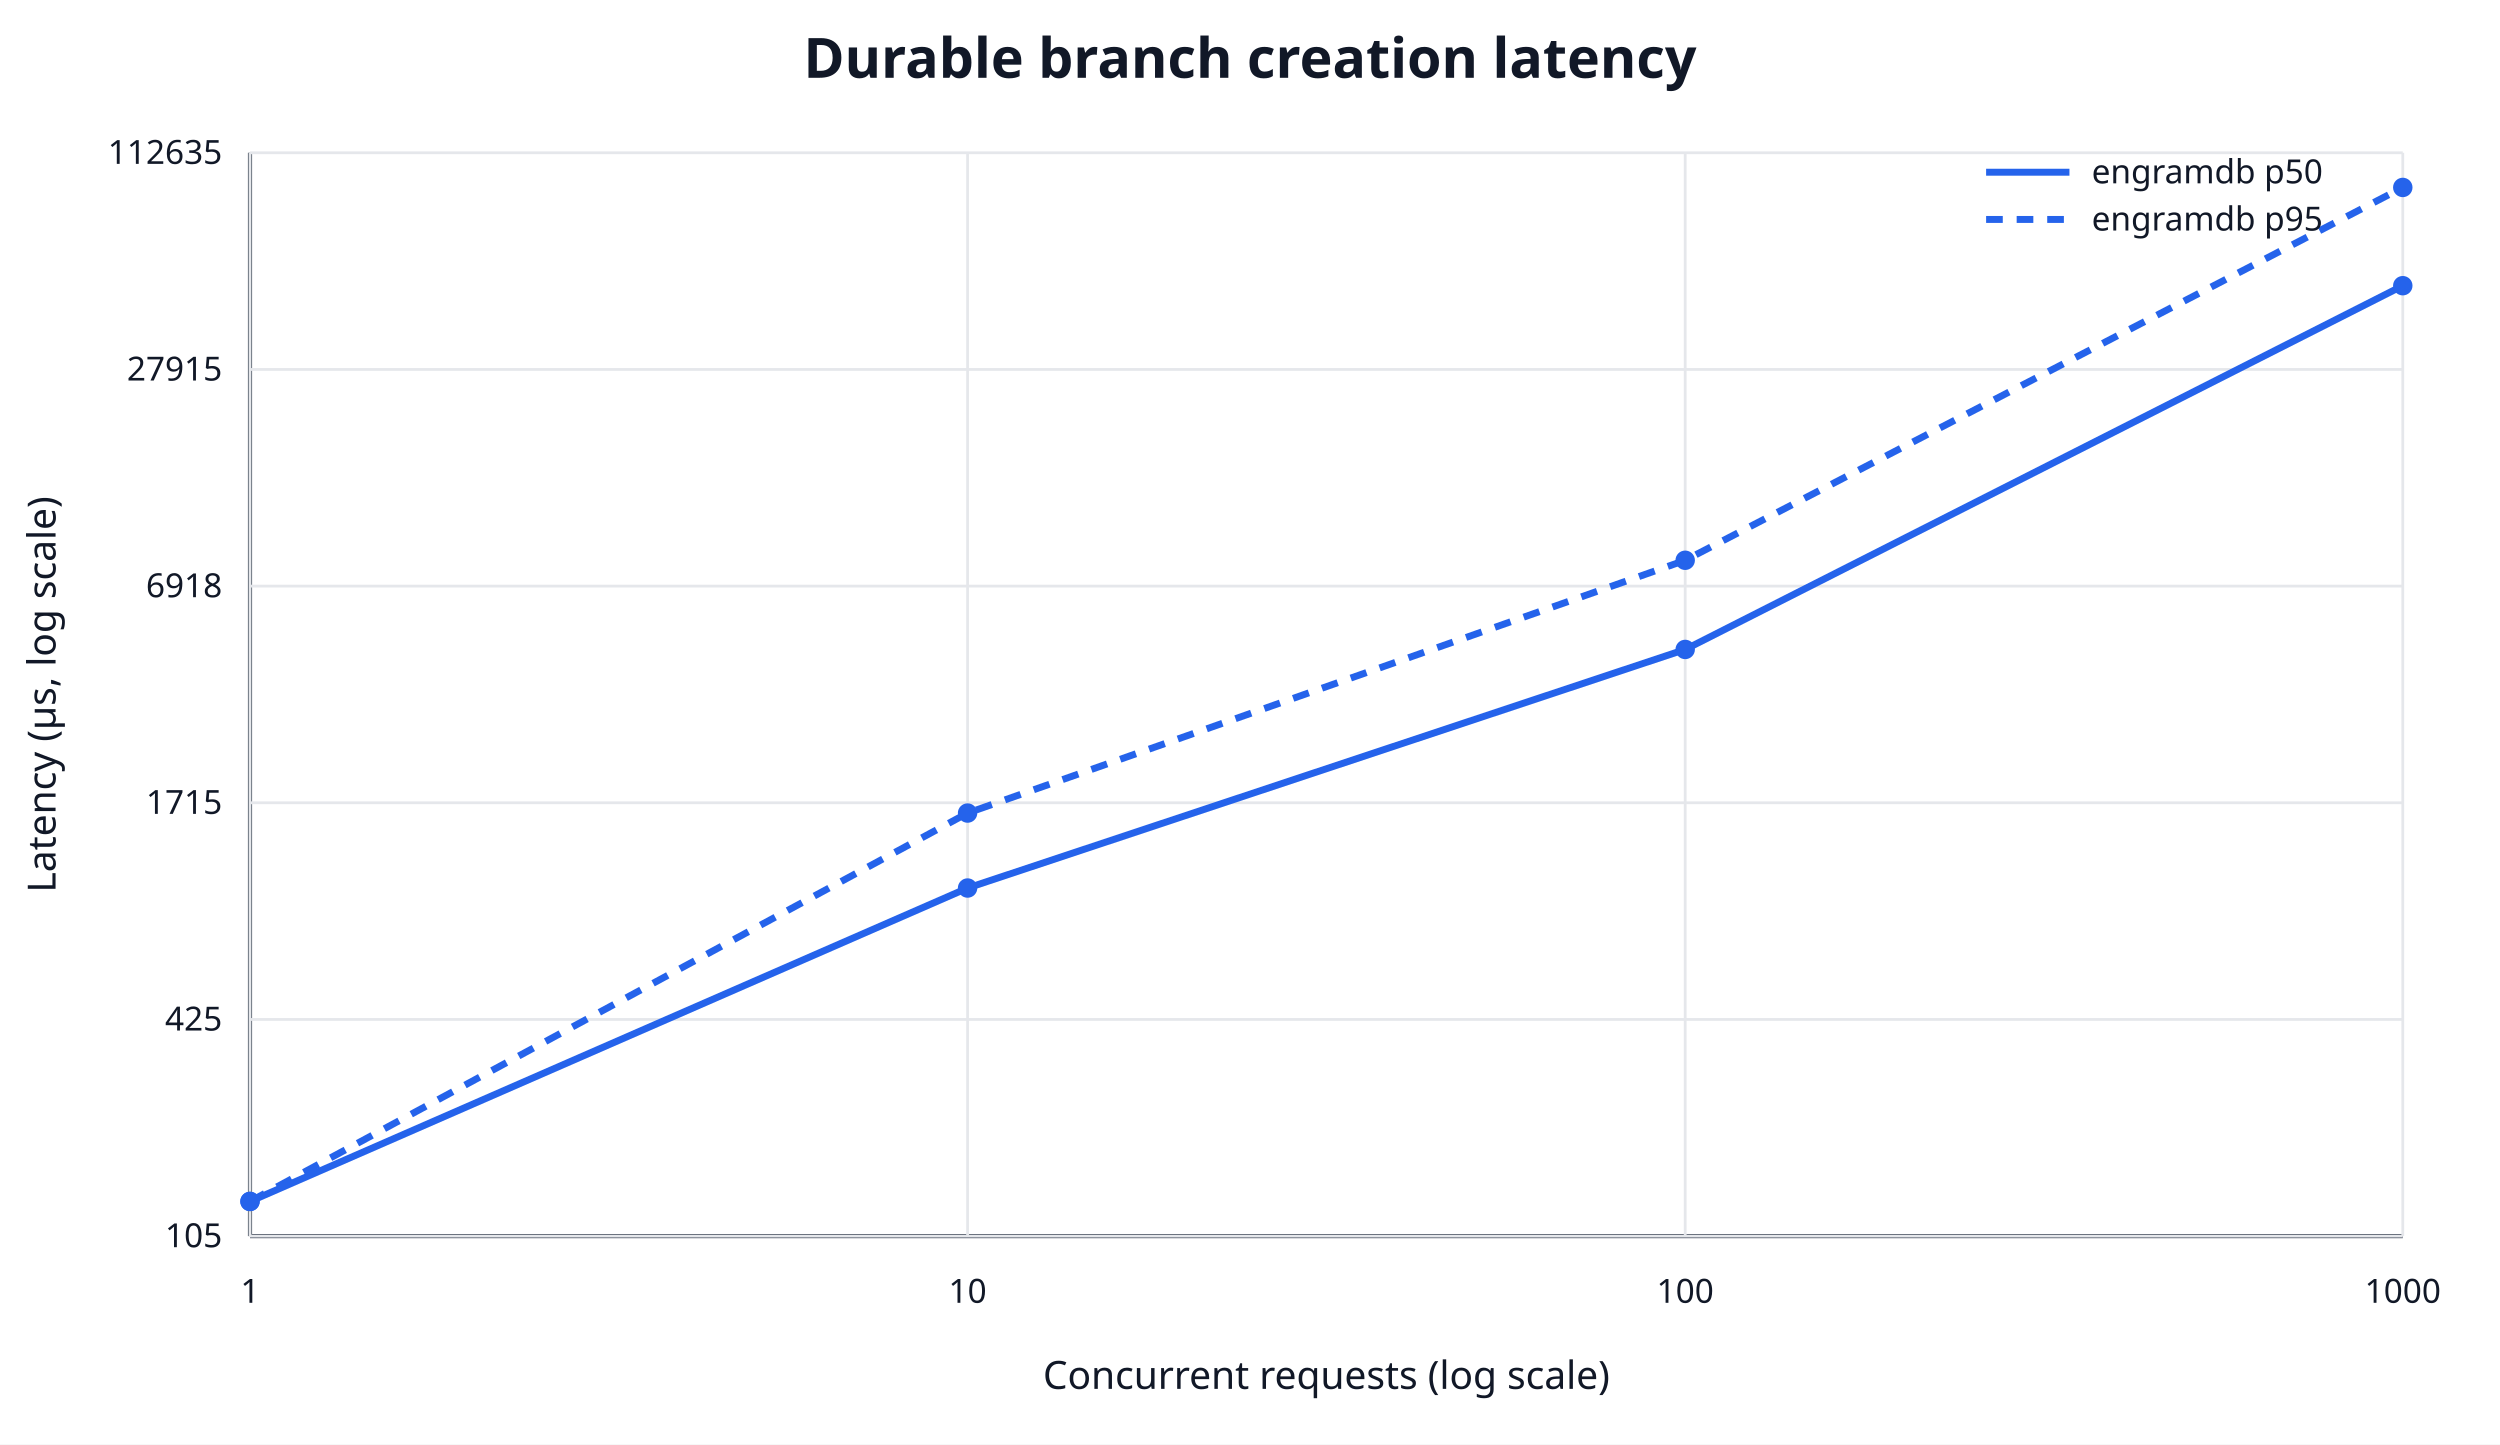
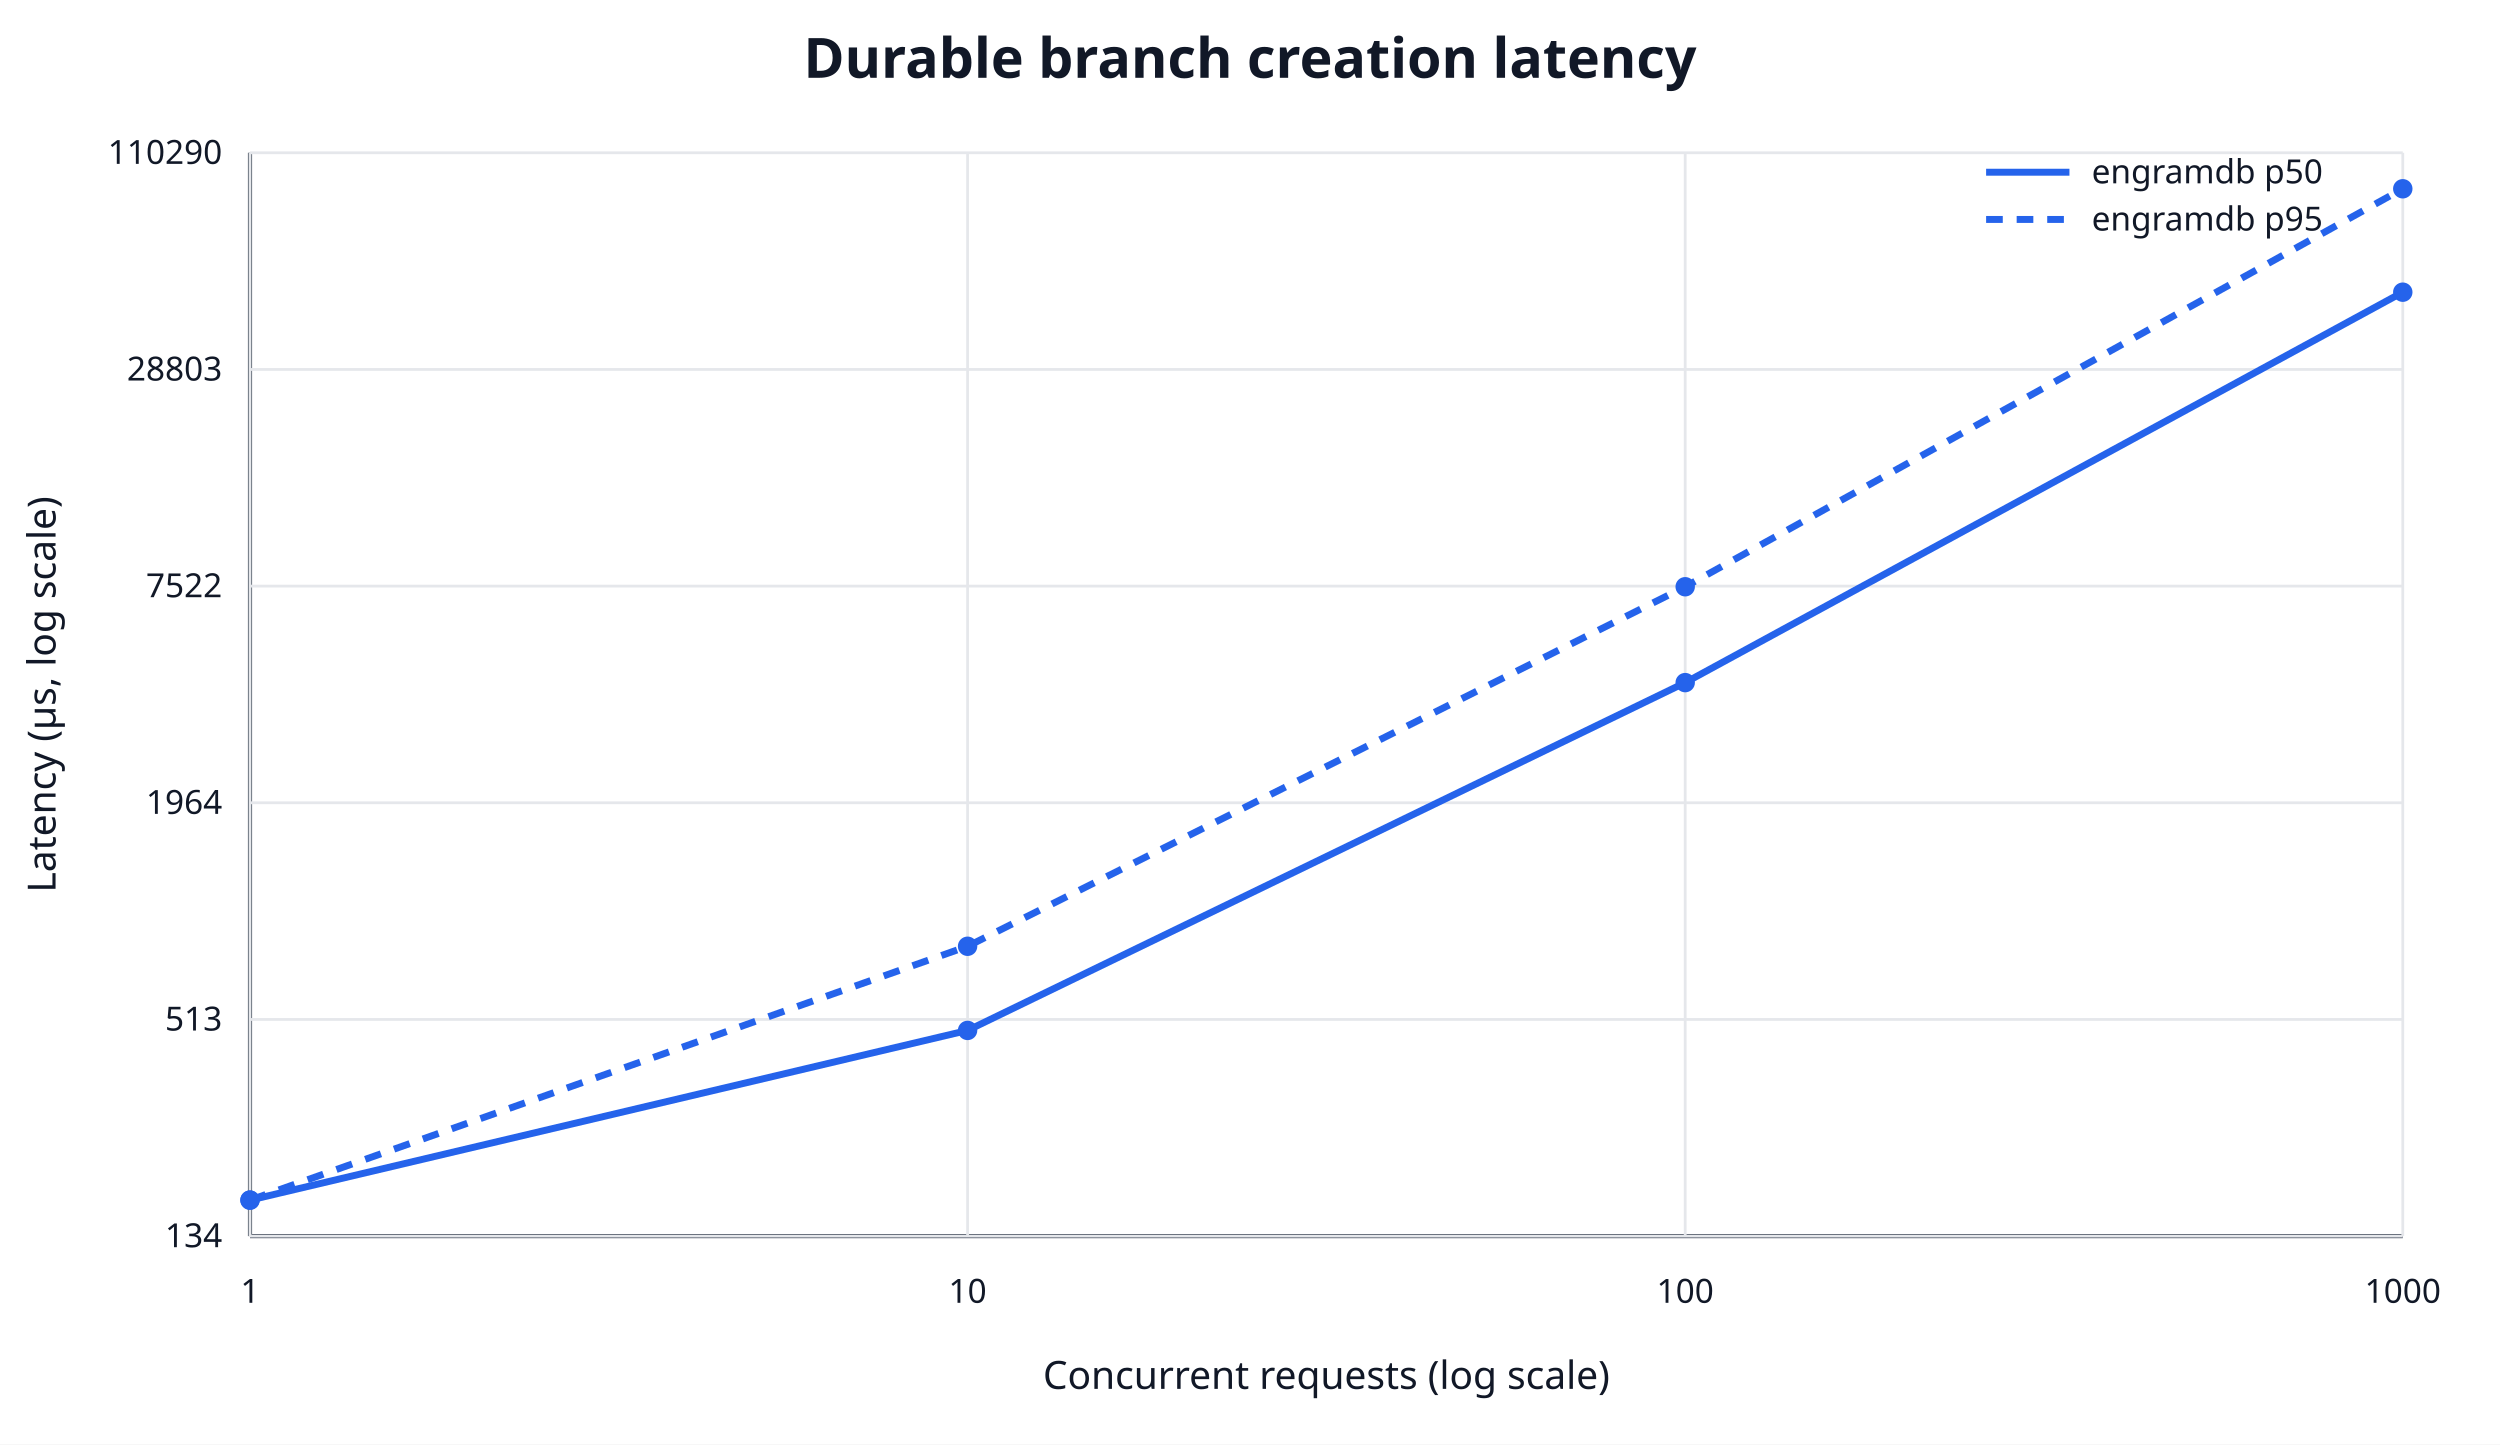
<svg xmlns="http://www.w3.org/2000/svg" width="900" height="520" viewBox="0 0 900 520">
  <rect width="100%" height="100%" fill="white" />
  <style>text{font-family:system-ui,sans-serif;fill:#111827}.grid{stroke:#e5e7eb}.axis{stroke:#374151;stroke-width:1.5}.p95{stroke-dasharray:6 5}</style>
  <text x="450.0" y="28" text-anchor="middle" font-size="20" font-weight="600">Durable branch creation latency</text>
  <line class="axis" x1="90" y1="55" x2="90" y2="445" />
  <line class="axis" x1="90" y1="445" x2="865" y2="445" />
  <line class="grid" x1="90.00" y1="55" x2="90.00" y2="445" />
  <text x="90.00" y="469" text-anchor="middle" font-size="12">1</text>
  <line class="grid" x1="348.33" y1="55" x2="348.33" y2="445" />
  <text x="348.33" y="469" text-anchor="middle" font-size="12">10</text>
  <line class="grid" x1="606.67" y1="55" x2="606.67" y2="445" />
  <text x="606.67" y="469" text-anchor="middle" font-size="12">100</text>
  <line class="grid" x1="865.00" y1="55" x2="865.00" y2="445" />
  <text x="865.00" y="469" text-anchor="middle" font-size="12">1000</text>
  <line class="grid" x1="90" y1="445.00" x2="865" y2="445.00" />
-   <text x="80" y="449.00" text-anchor="end" font-size="12">105</text>
+   <text x="80" y="449.00" text-anchor="end" font-size="12">134</text>
  <line class="grid" x1="90" y1="367.00" x2="865" y2="367.00" />
-   <text x="80" y="371.00" text-anchor="end" font-size="12">425</text>
+   <text x="80" y="371.00" text-anchor="end" font-size="12">513</text>
  <line class="grid" x1="90" y1="289.00" x2="865" y2="289.00" />
-   <text x="80" y="293.00" text-anchor="end" font-size="12">1715</text>
+   <text x="80" y="293.00" text-anchor="end" font-size="12">1964</text>
  <line class="grid" x1="90" y1="211.00" x2="865" y2="211.00" />
-   <text x="80" y="215.00" text-anchor="end" font-size="12">6918</text>
+   <text x="80" y="215.00" text-anchor="end" font-size="12">7522</text>
  <line class="grid" x1="90" y1="133.00" x2="865" y2="133.00" />
-   <text x="80" y="137.00" text-anchor="end" font-size="12">27915</text>
+   <text x="80" y="137.00" text-anchor="end" font-size="12">28803</text>
  <line class="grid" x1="90" y1="55.00" x2="865" y2="55.00" />
-   <text x="80" y="59.00" text-anchor="end" font-size="12">112635</text>
-   <polyline points="90.00,432.52 348.33,319.69 606.67,233.80 865.00,102.85" fill="none" stroke="#2563eb" stroke-width="2.5" class="" />
-   <circle cx="90.00" cy="432.52" r="3.5" fill="#2563eb" />
-   <circle cx="348.33" cy="319.69" r="3.5" fill="#2563eb" />
-   <circle cx="606.67" cy="233.80" r="3.5" fill="#2563eb" />
-   <circle cx="865.00" cy="102.85" r="3.5" fill="#2563eb" />
+   <text x="80" y="59.00" text-anchor="end" font-size="12">110290</text>
+   <polyline points="90.00,432.04 348.33,370.95 606.67,245.74 865.00,105.19" fill="none" stroke="#2563eb" stroke-width="2.5" class="" />
+   <circle cx="90.00" cy="432.04" r="3.5" fill="#2563eb" />
+   <circle cx="348.33" cy="370.95" r="3.5" fill="#2563eb" />
+   <circle cx="606.67" cy="245.74" r="3.5" fill="#2563eb" />
+   <circle cx="865.00" cy="105.19" r="3.5" fill="#2563eb" />
  <line x1="715" y1="62" x2="745" y2="62" stroke="#2563eb" stroke-width="2.5" class="" />
  <text x="753" y="66" font-size="12">engramdb p50</text>
-   <polyline points="90.00,432.52 348.33,292.70 606.67,201.70 865.00,67.48" fill="none" stroke="#2563eb" stroke-width="2.5" class="p95" />
-   <circle cx="90.00" cy="432.52" r="3.5" fill="#2563eb" />
-   <circle cx="348.33" cy="292.70" r="3.5" fill="#2563eb" />
-   <circle cx="606.67" cy="201.70" r="3.5" fill="#2563eb" />
-   <circle cx="865.00" cy="67.48" r="3.5" fill="#2563eb" />
+   <polyline points="90.00,432.04 348.33,340.66 606.67,211.23 865.00,67.96" fill="none" stroke="#2563eb" stroke-width="2.5" class="p95" />
+   <circle cx="90.00" cy="432.04" r="3.5" fill="#2563eb" />
+   <circle cx="348.33" cy="340.66" r="3.5" fill="#2563eb" />
+   <circle cx="606.67" cy="211.23" r="3.5" fill="#2563eb" />
+   <circle cx="865.00" cy="67.96" r="3.5" fill="#2563eb" />
  <line x1="715" y1="79" x2="745" y2="79" stroke="#2563eb" stroke-width="2.5" class="p95" />
  <text x="753" y="83" font-size="12">engramdb p95</text>
  <text x="477.5" y="500" text-anchor="middle" font-size="14">Concurrent requests (log scale)</text>
  <text x="20" y="250.0" text-anchor="middle" font-size="14" transform="rotate(-90 20 250.0)">Latency (µs, log scale)</text>
</svg>
